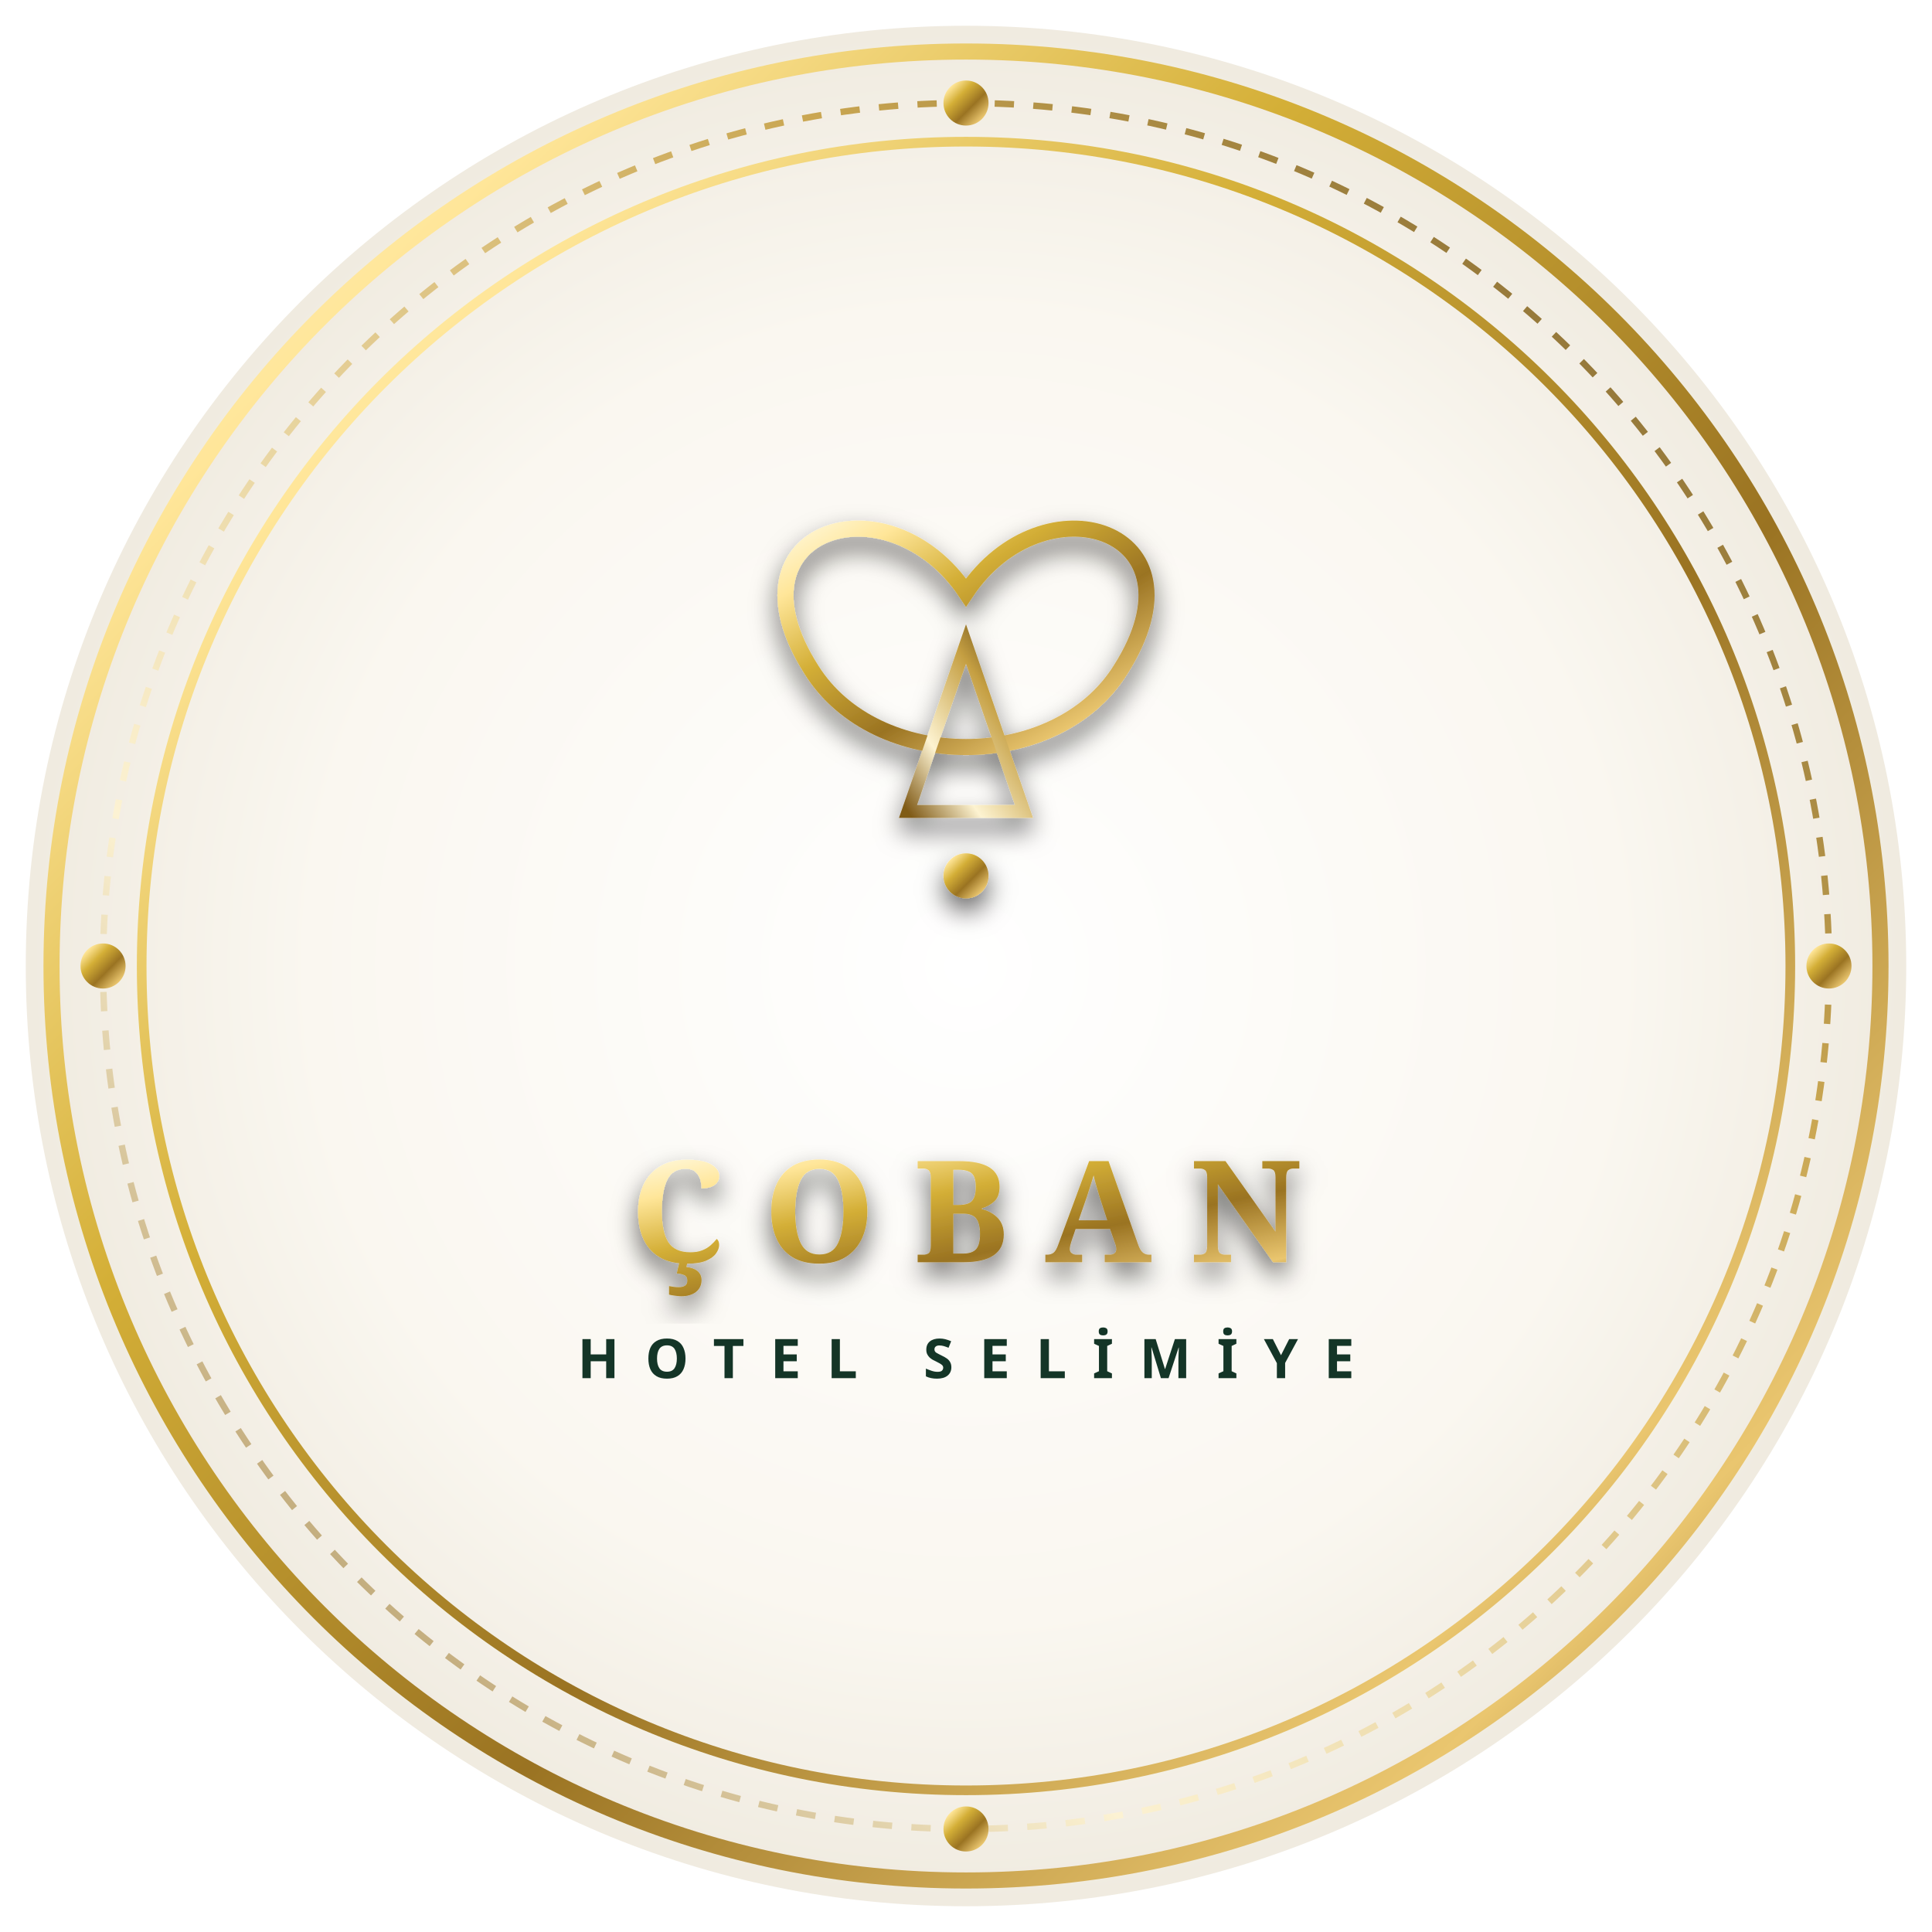
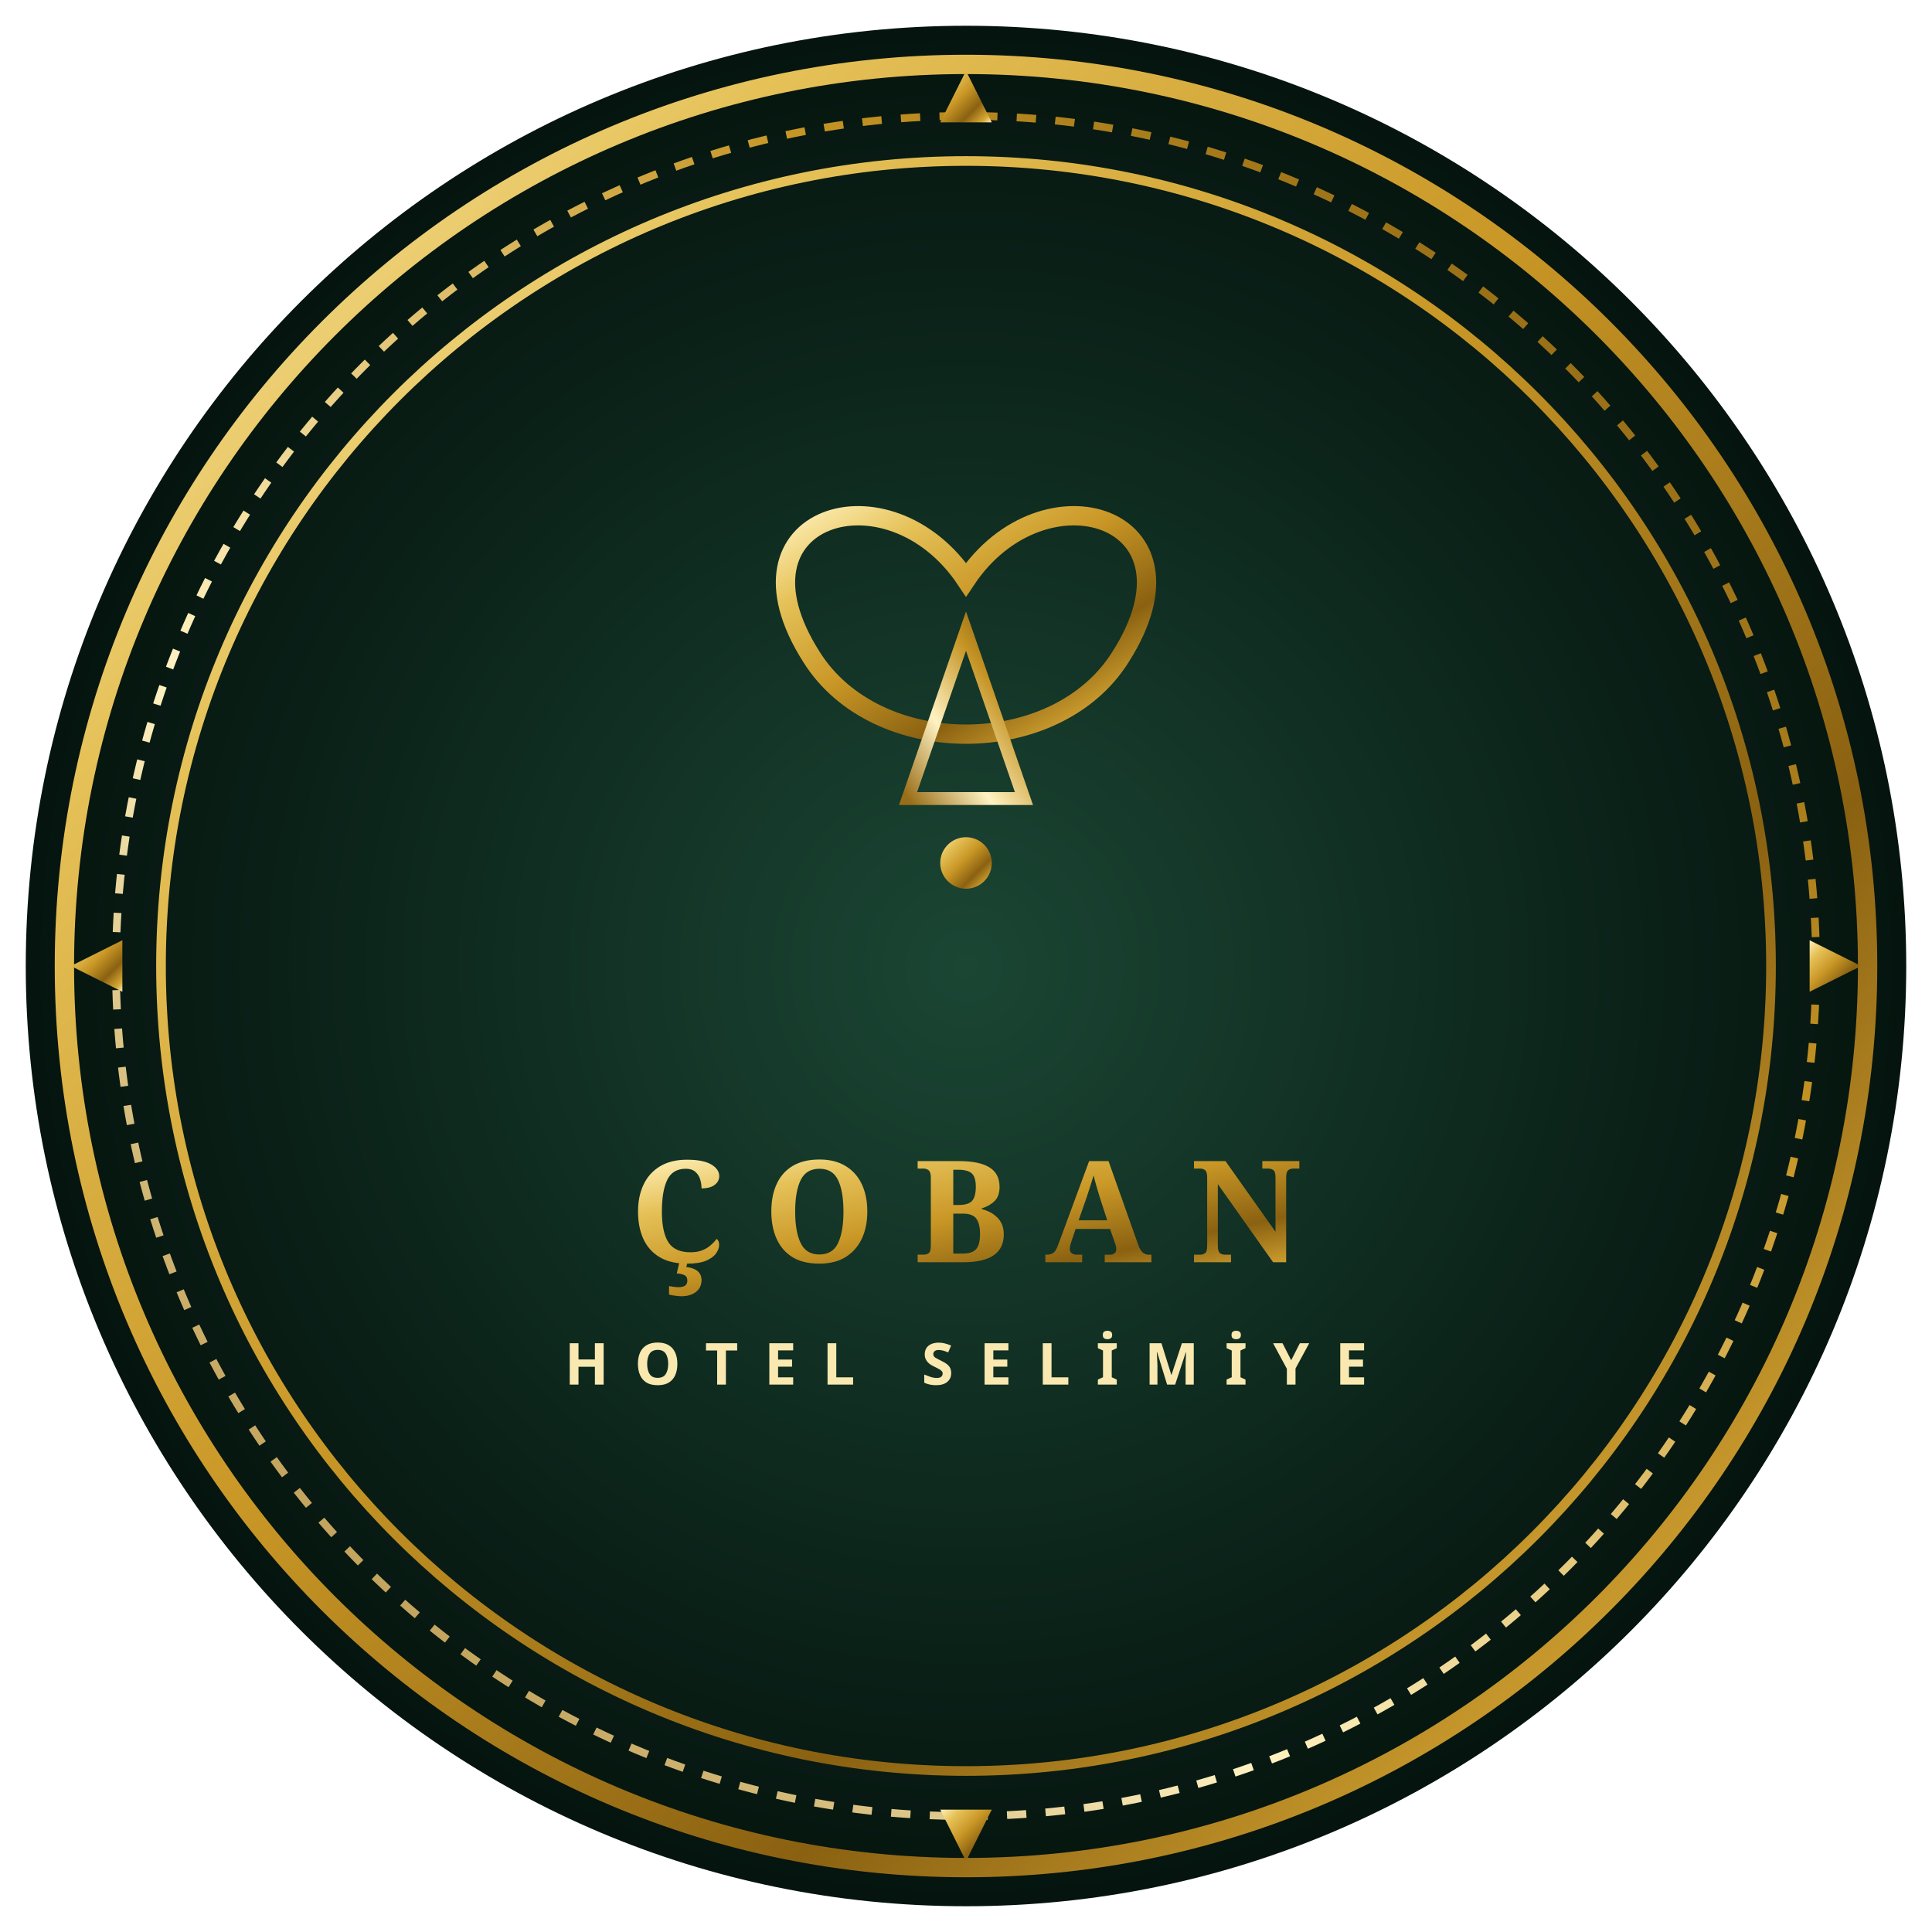
- <svg xmlns="http://www.w3.org/2000/svg" viewBox="0 0 300 300" width="100%" height="100%">
+ <svg xmlns="http://www.w3.org/2000/svg" viewBox="0 0 300 300" width="300" height="300">
  <defs>
-     <linearGradient id="l_gold3D" x1="0%" y1="0%" x2="100%" y2="100%">
-       <stop offset="0%" stop-color="#fff8db" />
-       <stop offset="15%" stop-color="#ffe699" />
-       <stop offset="35%" stop-color="#d4af37" />
-       <stop offset="60%" stop-color="#9a7322" />
-       <stop offset="85%" stop-color="#eac66f" />
-       <stop offset="100%" stop-color="#735010" />
+     <linearGradient id="goldLinear" x1="0%" y1="0%" x2="100%" y2="100%">
+       <stop offset="0%" stop-color="#fff0b8" />
+       <stop offset="20%" stop-color="#e5c158" />
+       <stop offset="45%" stop-color="#c99726" />
+       <stop offset="70%" stop-color="#8a6111" />
+       <stop offset="90%" stop-color="#d8a834" />
+       <stop offset="100%" stop-color="#fdf2c6" />
    </linearGradient>
-     <linearGradient id="l_goldSheen" x1="0%" y1="100%" x2="100%" y2="0%">
-       <stop offset="0%" stop-color="#805b18" />
-       <stop offset="30%" stop-color="#fdf3d1" />
-       <stop offset="70%" stop-color="#c59f42" />
-       <stop offset="100%" stop-color="#543c0f" />
+     <linearGradient id="goldRadial" x1="0%" y1="100%" x2="100%" y2="0%">
+       <stop offset="0%" stop-color="#9a6e18" />
+       <stop offset="35%" stop-color="#fff2c2" />
+       <stop offset="70%" stop-color="#c59424" />
+       <stop offset="100%" stop-color="#734f0c" />
    </linearGradient>
-     <filter id="l_emboss" x="-20%" y="-20%" width="140%" height="140%">
-       <feDropShadow dx="0" dy="2" stdDeviation="2" flood-color="#000000" flood-opacity="0.6" />
-     </filter>
-     <radialGradient id="l_darkGlow" cx="50%" cy="50%" r="50%">
-       <stop offset="0%" stop-color="#141f2e" />
-       <stop offset="70%" stop-color="#070c13" />
-       <stop offset="100%" stop-color="#030508" />
+     <radialGradient id="darkBg" cx="50%" cy="50%" r="50%">
+       <stop offset="0%" stop-color="#152232" />
+       <stop offset="65%" stop-color="#09101a" />
+       <stop offset="100%" stop-color="#04070c" />
    </radialGradient>
-     <radialGradient id="l_lightGlow" cx="50%" cy="50%" r="50%">
-       <stop offset="0%" stop-color="#ffffff" />
-       <stop offset="70%" stop-color="#faf7f0" />
-       <stop offset="100%" stop-color="#f0ebe0" />
+     <radialGradient id="emeraldBg" cx="50%" cy="50%" r="50%">
+       <stop offset="0%" stop-color="#1b4634" />
+       <stop offset="65%" stop-color="#0c251b" />
+       <stop offset="100%" stop-color="#05140e" />
    </radialGradient>
  </defs>
-   <circle cx="150" cy="150" r="146" fill="url(#l_lightGlow)" />
-   <circle cx="150" cy="150" r="142" fill="none" stroke="url(#l_gold3D)" stroke-width="2.5" />
-   <circle cx="150" cy="150" r="134" fill="none" stroke="url(#l_goldSheen)" stroke-width="1" stroke-dasharray="3 3" opacity="0.9" />
-   <circle cx="150" cy="150" r="128" fill="none" stroke="url(#l_gold3D)" stroke-width="1.5" />
-   <circle cx="150" cy="16" r="3.5" fill="url(#l_gold3D)" />
-   <circle cx="150" cy="284" r="3.5" fill="url(#l_gold3D)" />
-   <circle cx="16" cy="150" r="3.5" fill="url(#l_gold3D)" />
-   <circle cx="284" cy="150" r="3.5" fill="url(#l_gold3D)" />
-   <g transform="translate(150, 112)" filter="url(#l_emboss)">
-     <path d="M-24 -8 C-38 -30 -12 -38 0 -20 C12 -38 38 -30 24 -8 C14 8 -14 8 -24 -8 Z" fill="none" stroke="url(#l_gold3D)" stroke-width="2.5" />
-     <polygon points="0,-12 9,14 -9,14" fill="none" stroke="url(#l_goldSheen)" stroke-width="2" />
-     <circle cx="0" cy="24" r="3.5" fill="url(#l_gold3D)" />
+   <circle cx="150" cy="150" r="146" fill="url(#emeraldBg)" />
+   <circle cx="150" cy="150" r="140" fill="none" stroke="url(#goldLinear)" stroke-width="3" />
+   <circle cx="150" cy="150" r="132" fill="none" stroke="url(#goldRadial)" stroke-width="1.2" stroke-dasharray="3 3" />
+   <circle cx="150" cy="150" r="125" fill="none" stroke="url(#goldLinear)" stroke-width="1.5" />
+   <polygon points="150,11 154,19 146,19" fill="url(#goldLinear)" />
+   <polygon points="150,289 154,281 146,281" fill="url(#goldLinear)" />
+   <polygon points="11,150 19,154 19,146" fill="url(#goldLinear)" />
+   <polygon points="289,150 281,154 281,146" fill="url(#goldLinear)" />
+   <g transform="translate(150, 110)">
+     <path d="M-24 -8 C-38 -30 -12 -38 0 -20 C12 -38 38 -30 24 -8 C14 8 -14 8 -24 -8 Z" fill="none" stroke="url(#goldLinear)" stroke-width="3" />
+     <polygon points="0,-12 9,14 -9,14" fill="none" stroke="url(#goldRadial)" stroke-width="2" />
+     <circle cx="0" cy="24" r="4" fill="url(#goldLinear)" />
  </g>
-   <text x="150" y="196" font-family="'Cinzel', serif" font-size="22" font-weight="700" fill="url(#l_gold3D)" text-anchor="middle" letter-spacing="6" filter="url(#l_emboss)">ÇOBAN</text>
-   <text x="150" y="214" font-family="'Plus Jakarta Sans', sans-serif" font-size="8.5" font-weight="700" fill="#143527" text-anchor="middle" letter-spacing="4">HOTEL SELİMİYE</text>
+   <text x="150" y="196" font-family="'Cinzel', Georgia, serif" font-size="22" font-weight="700" fill="url(#goldLinear)" text-anchor="middle" letter-spacing="6">ÇOBAN</text>
+   <text x="150" y="215" font-family="'Plus Jakarta Sans', sans-serif" font-size="9" font-weight="700" fill="#f9e8af" text-anchor="middle" letter-spacing="4">HOTEL SELİMİYE</text>
</svg>
